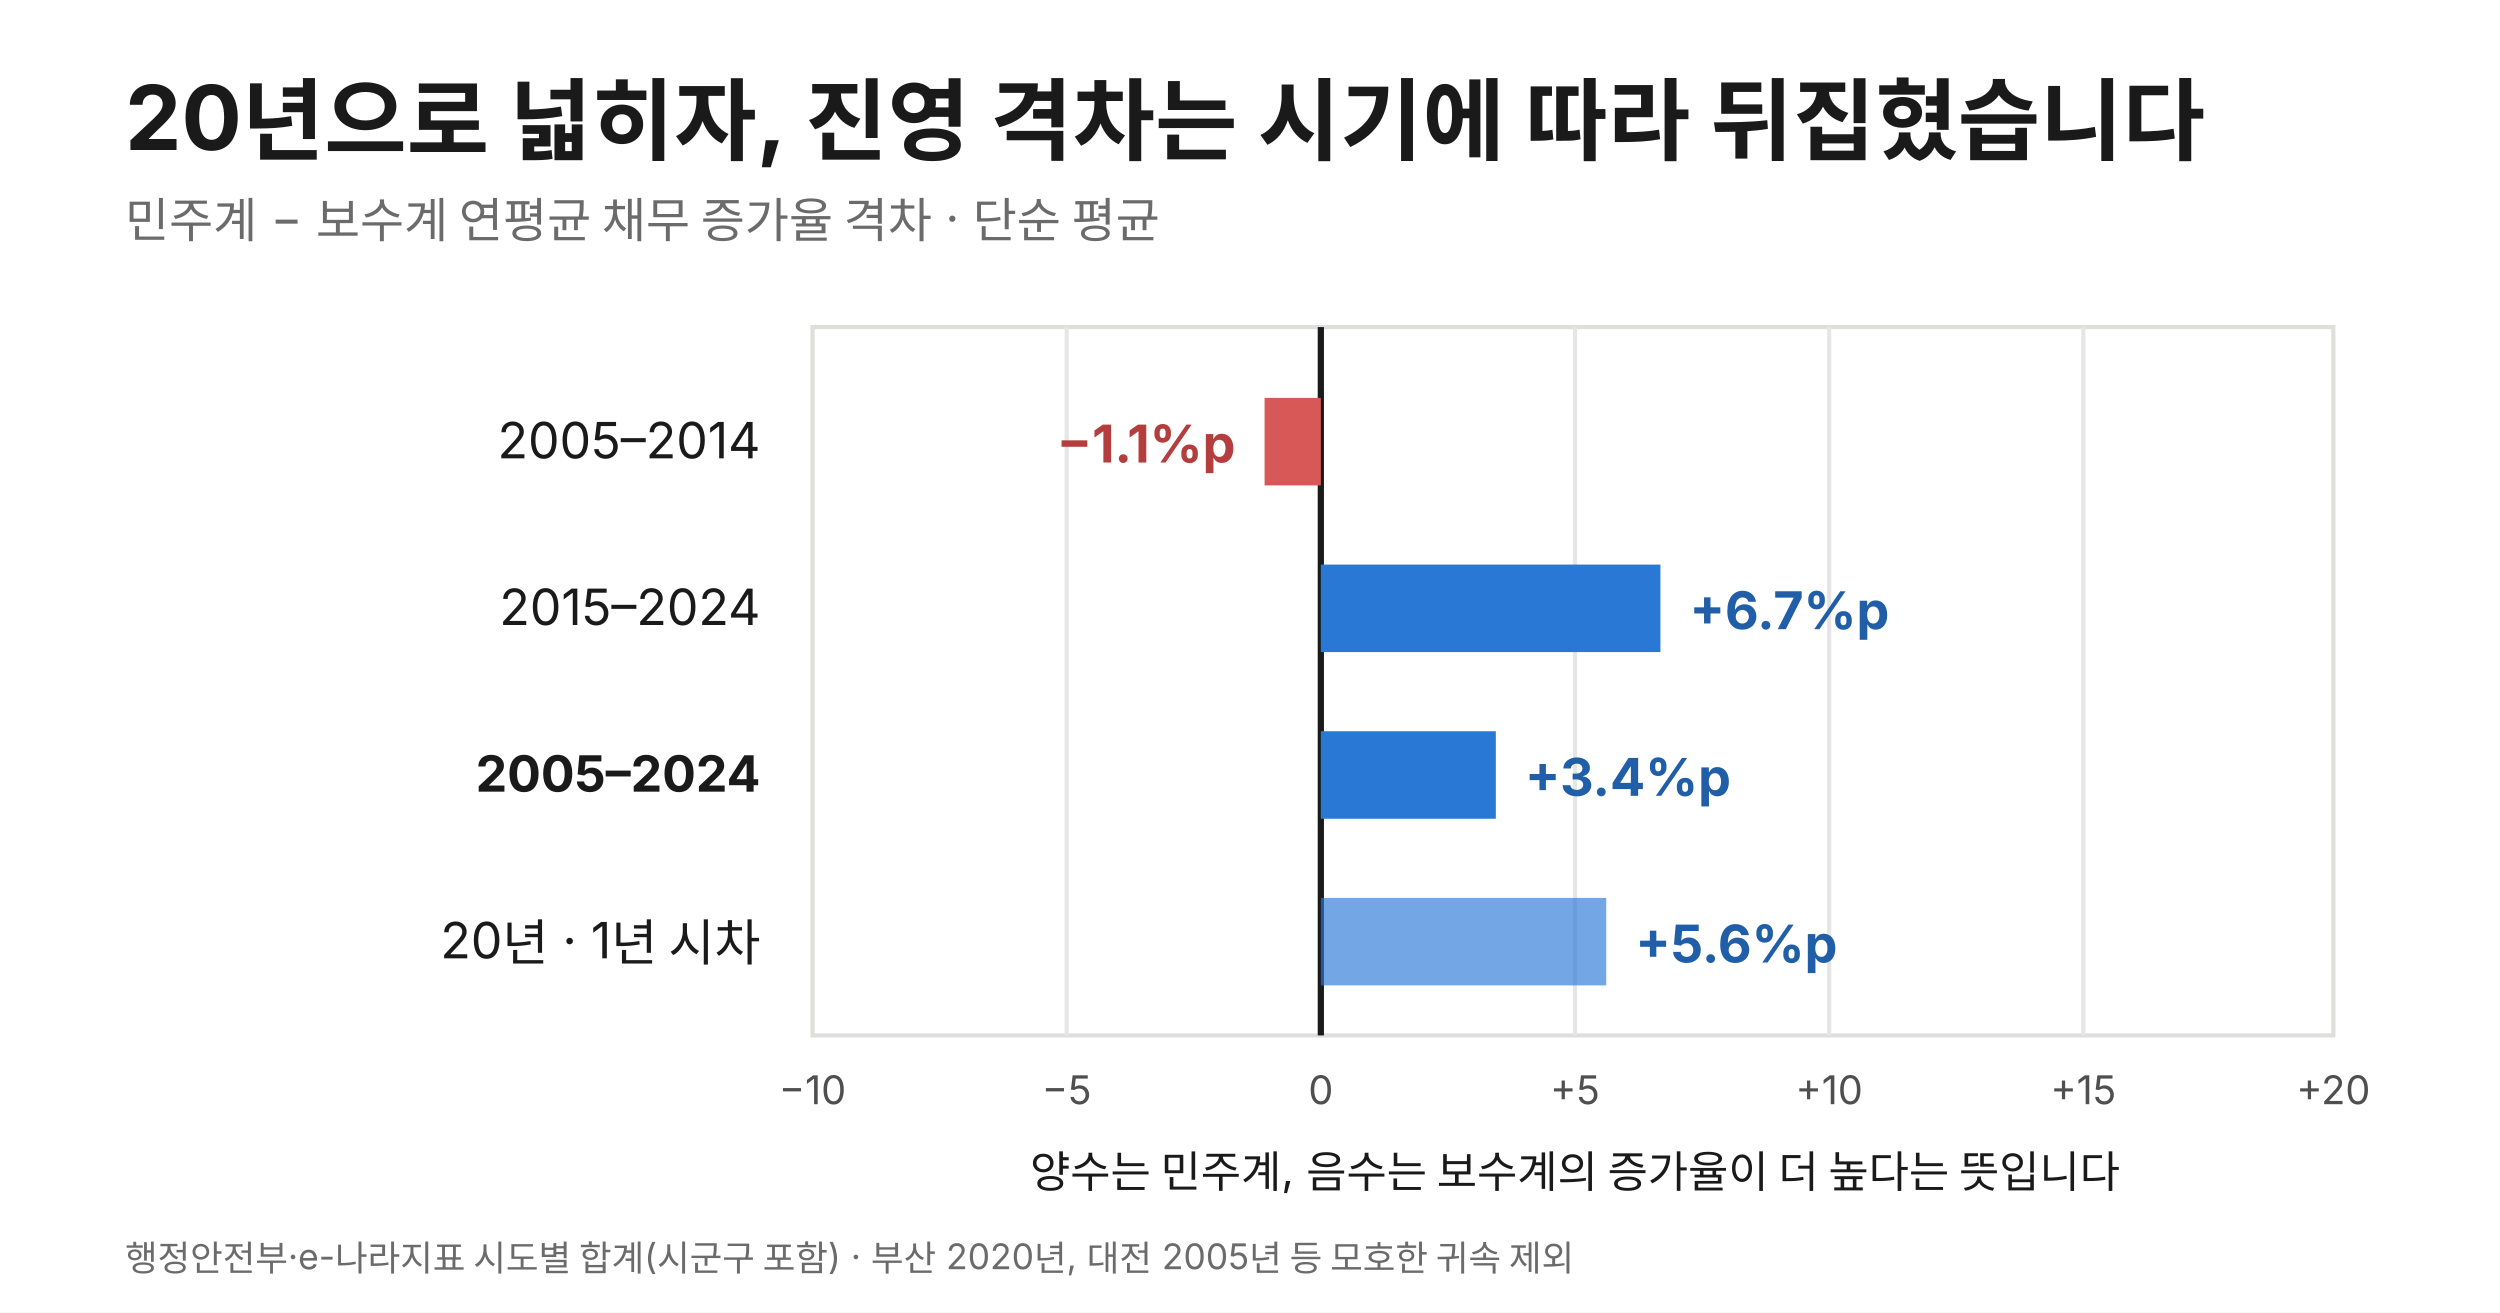
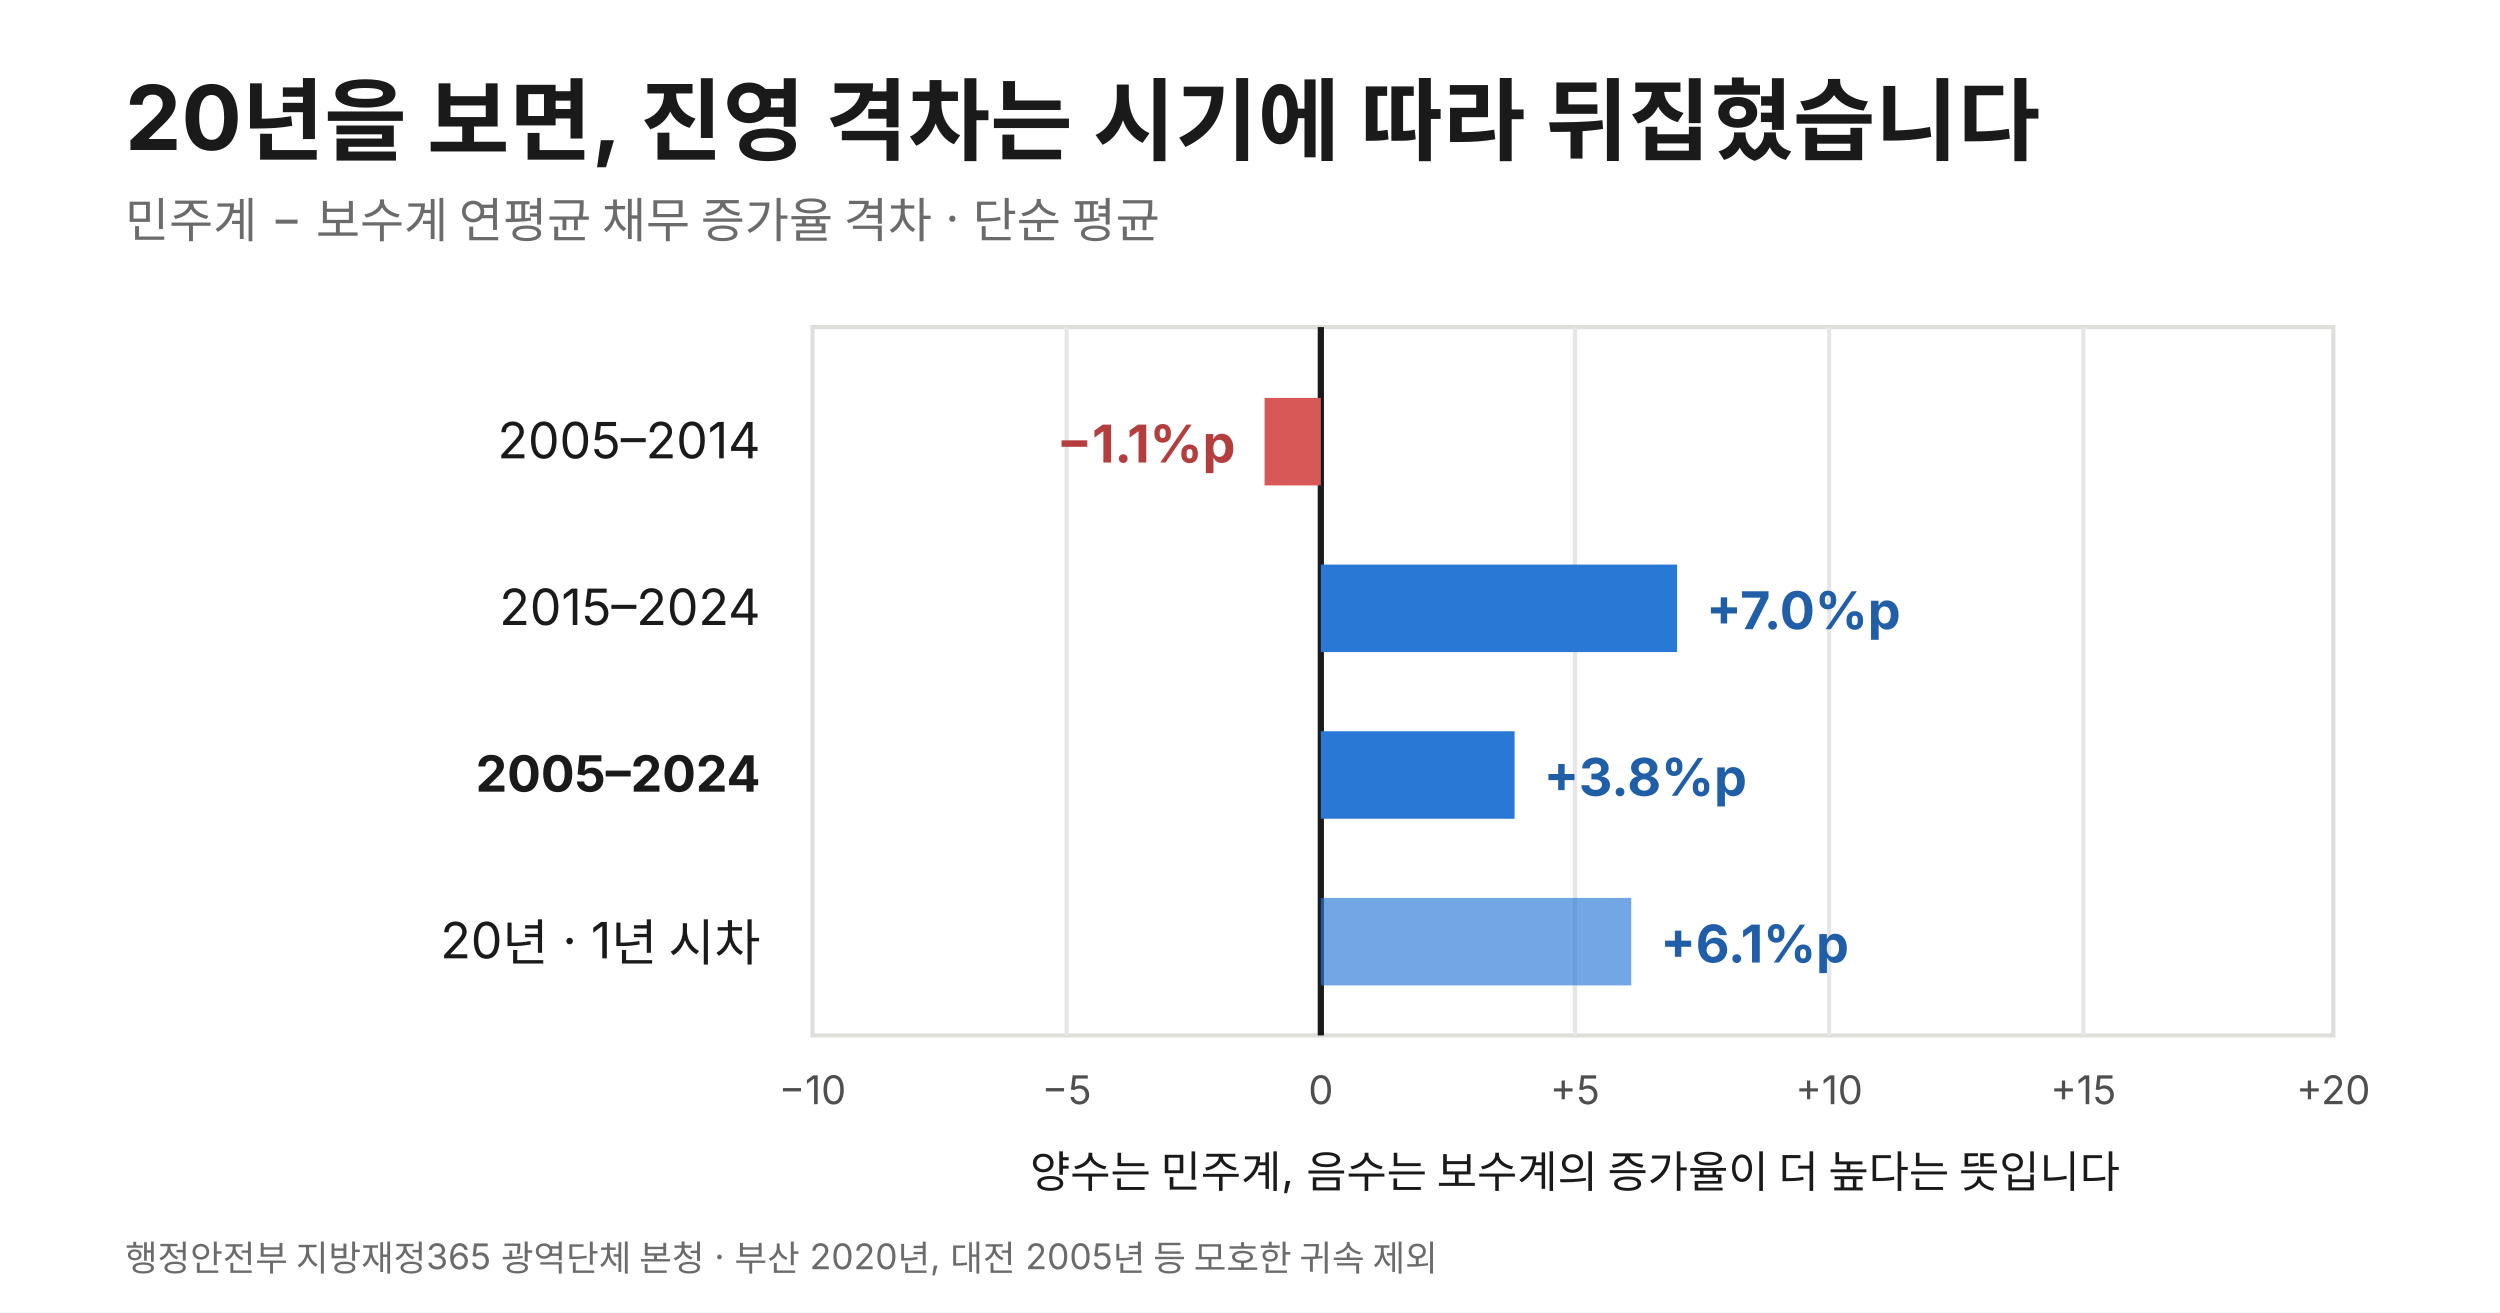
<svg xmlns="http://www.w3.org/2000/svg" viewBox="0 0 1200 630" role="img" aria-labelledby="title desc">
  <rect width="1200" height="630" fill="#fff" />
  <g font-family="-apple-system, BlinkMacSystemFont, Apple SD Gothic Neo, Pretendard, Malgun Gothic, sans-serif" fill="#1a1a1a">
-     <text x="60" y="72" font-size="43" font-weight="700">20년으로 넓히자, 진영 격차는 시기에 따라 뒤집혔습니다</text>
+     <text x="60" y="72" font-size="43" font-weight="700">20년을 보면, 진영 격차는 시기에 따라 뒤집혔습니다</text>
    <text x="60" y="114" font-size="23" fill="#6b6b6b">민주계 − 보수계 연평균 채무 증가율 격차 · 단순 평균</text>
    <rect x="390" y="157" width="730" height="340" fill="none" stroke="#dededb" stroke-width="2" />
    <g stroke="#e6e6e6" stroke-width="2">
      <line x1="512" y1="157" x2="512" y2="497" />
      <line x1="756" y1="157" x2="756" y2="497" />
      <line x1="878" y1="157" x2="878" y2="497" />
      <line x1="1000" y1="157" x2="1000" y2="497" />
    </g>
    <line x1="634" y1="157" x2="634" y2="497" stroke="#1a1a1a" stroke-width="3" />
    <g font-size="24">
      <text x="365" y="220" text-anchor="end">2005–2014</text>
      <text x="365" y="300" text-anchor="end">2015–2024</text>
      <text x="365" y="380" text-anchor="end" font-weight="700">2005–2024</text>
      <text x="365" y="460" text-anchor="end">20년 · 1년 시차</text>
    </g>
    <rect x="607" y="191" width="27" height="42" fill="#d85858" />
-     <rect x="634" y="271" width="163" height="42" fill="#2a78d6" />
-     <rect x="634" y="351" width="84" height="42" fill="#2a78d6" />
-     <rect x="634" y="431" width="137" height="42" fill="#2a78d6" opacity="0.66" />
+     <rect x="634" y="271" width="171" height="42" fill="#2a78d6" />
+     <rect x="634" y="351" width="93" height="42" fill="#2a78d6" />
+     <rect x="634" y="431" width="149" height="42" fill="#2a78d6" opacity="0.66" />
    <g font-size="25" font-weight="700">
      <text x="593" y="222" text-anchor="end" fill="#b43e3e">−1.1%p</text>
-       <text x="811" y="302" fill="#205ea8">+6.7%p</text>
-       <text x="732" y="382" fill="#205ea8">+3.4%p</text>
-       <text x="785" y="462" fill="#205ea8">+5.6%p</text>
+       <text x="819" y="302" fill="#205ea8">+7.0%p</text>
+       <text x="741" y="382" fill="#205ea8">+3.8%p</text>
+       <text x="797" y="462" fill="#205ea8">+6.1%p</text>
    </g>
    <g font-size="19" fill="#4f4f4f" text-anchor="middle">
      <text x="390" y="530">−10</text>
      <text x="512" y="530">−5</text>
      <text x="634" y="530">0</text>
      <text x="756" y="530">+5</text>
      <text x="878" y="530">+10</text>
      <text x="1000" y="530">+15</text>
      <text x="1120" y="530">+20</text>
    </g>
    <text x="756" y="570" font-size="21" text-anchor="middle">양수는 민주계, 음수는 보수계의 증가율이 더 높다는 뜻입니다</text>
-     <text x="60" y="610" font-size="17" fill="#6b6b6b">행정안전부·e-나라지표 시도별 합계(시군구 포함) · 부산 2020년, 대전 2005년 등 모호한 귀속 제외</text>
+     <text x="60" y="610" font-size="17" fill="#6b6b6b">행정안전부 지방재정365 광역단체 본청 · 부산 2020년, 대전 2005년 등 모호한 귀속 제외</text>
  </g>
</svg>
